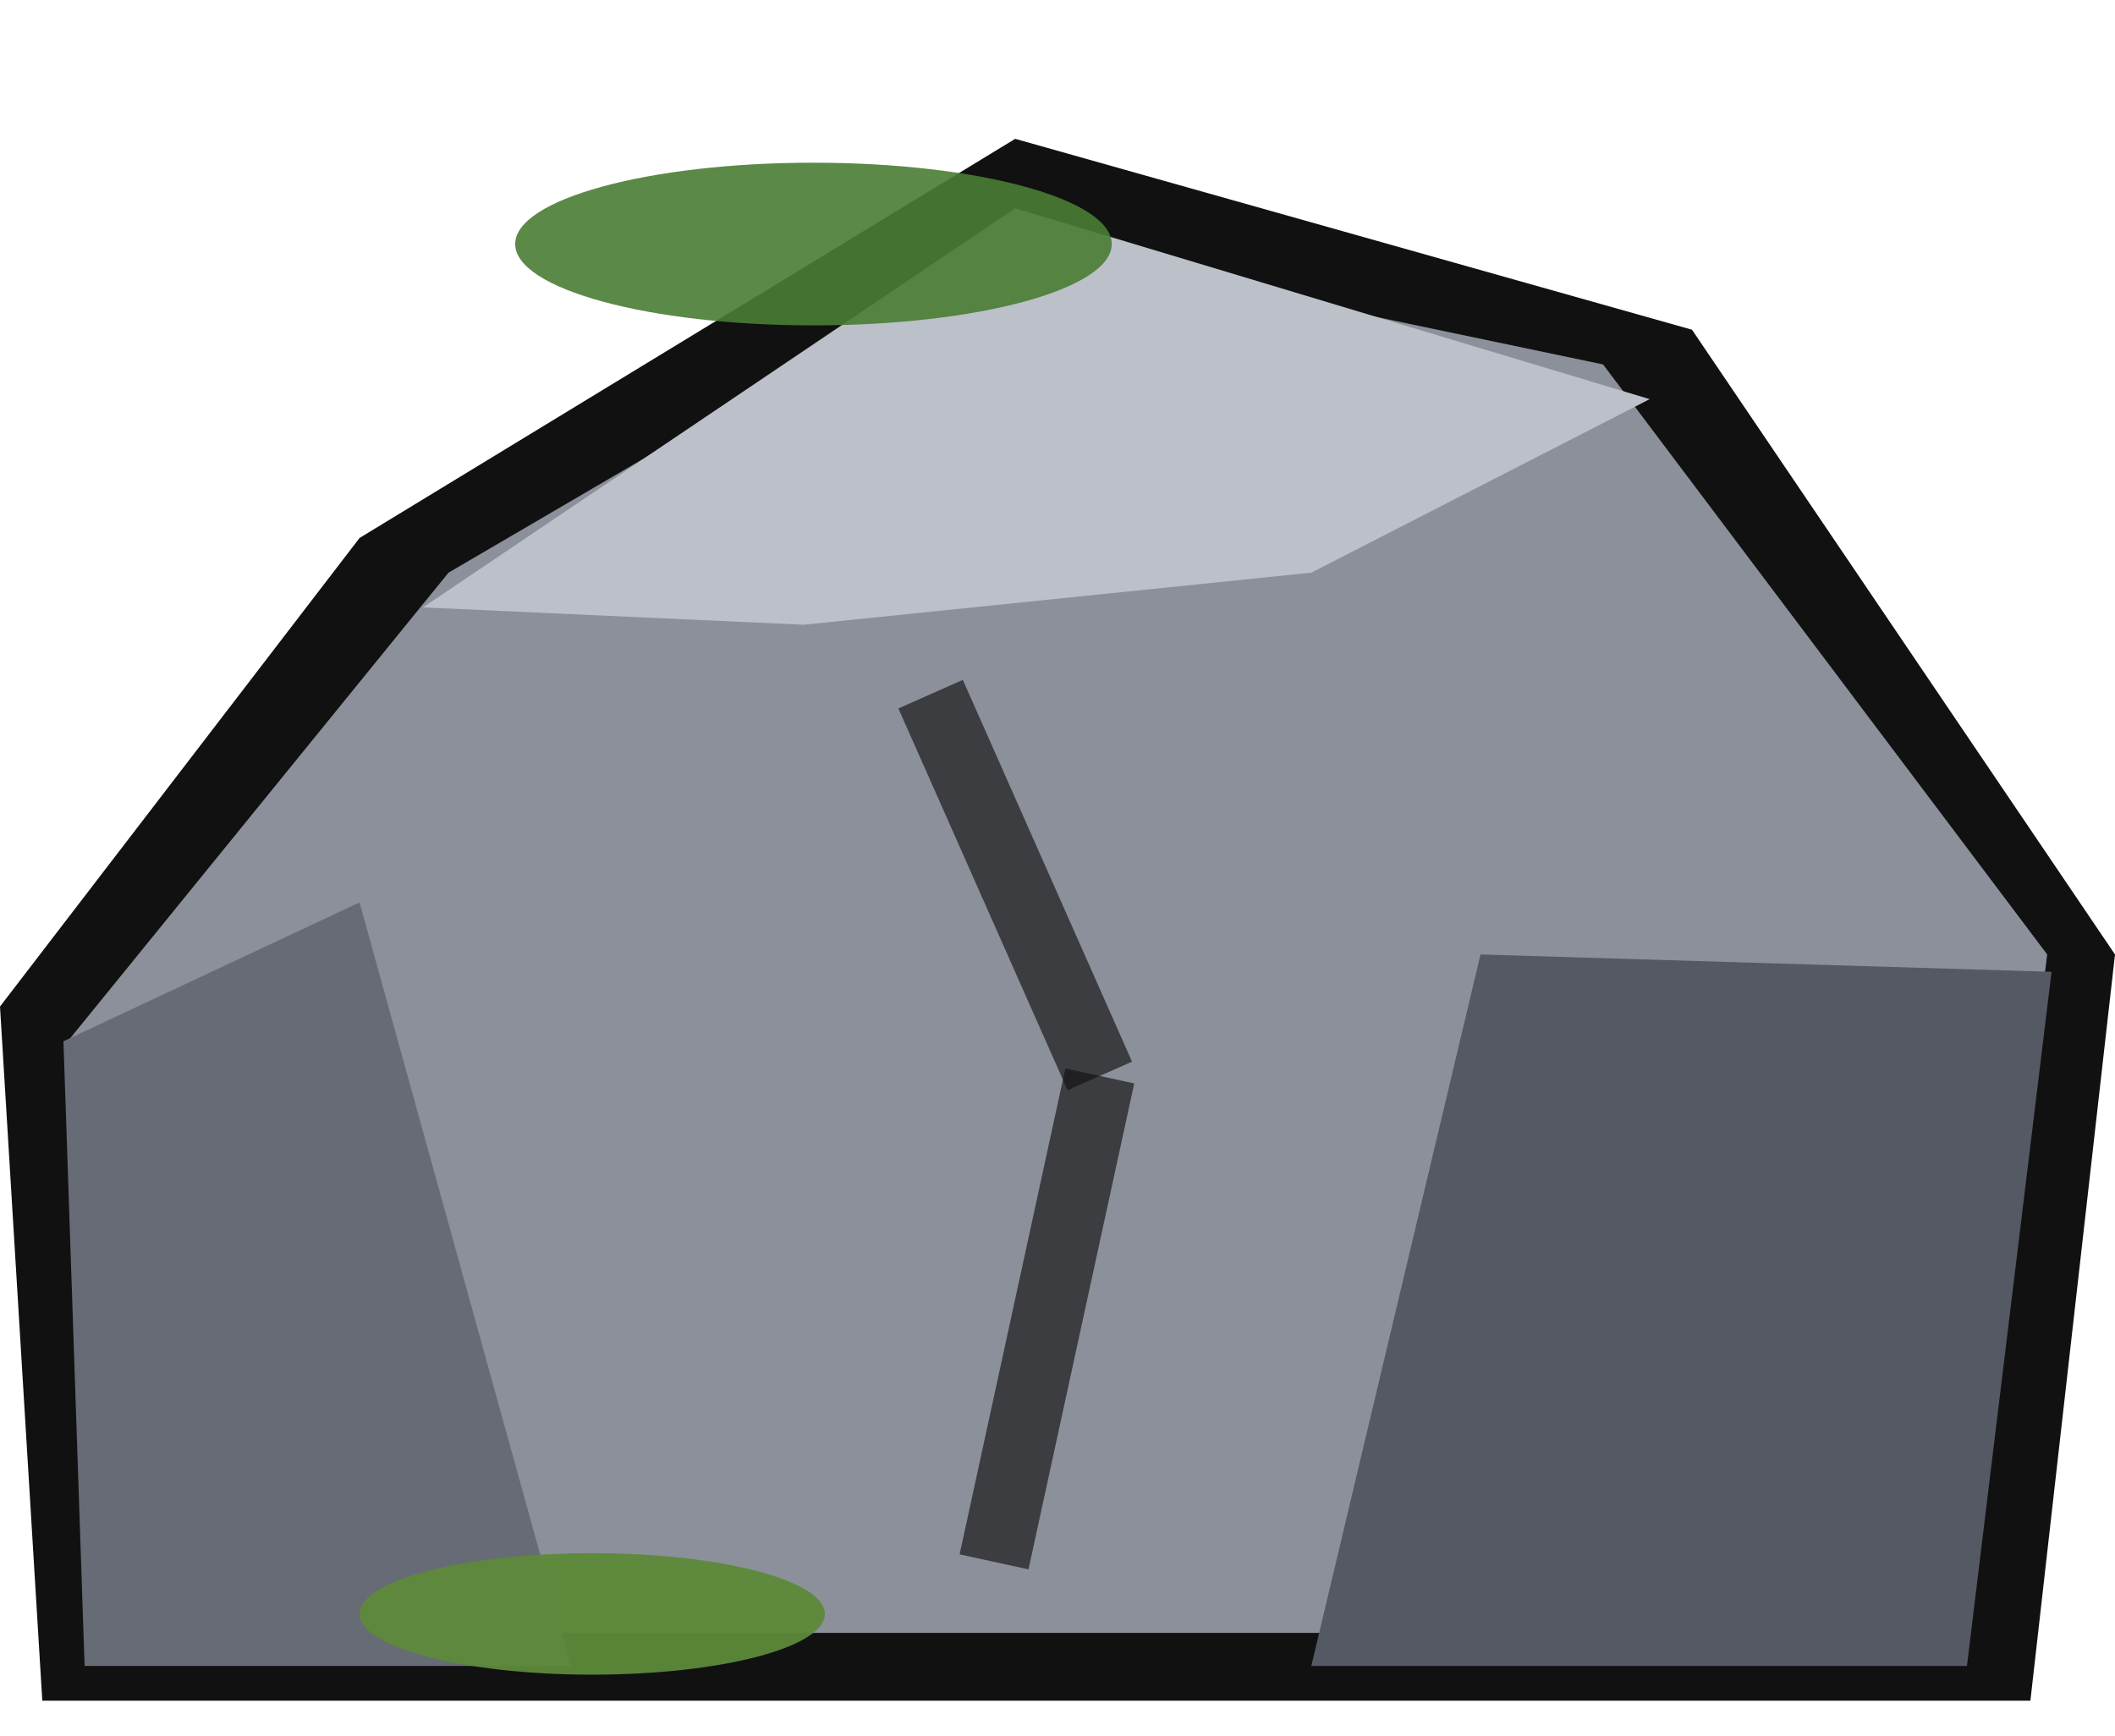
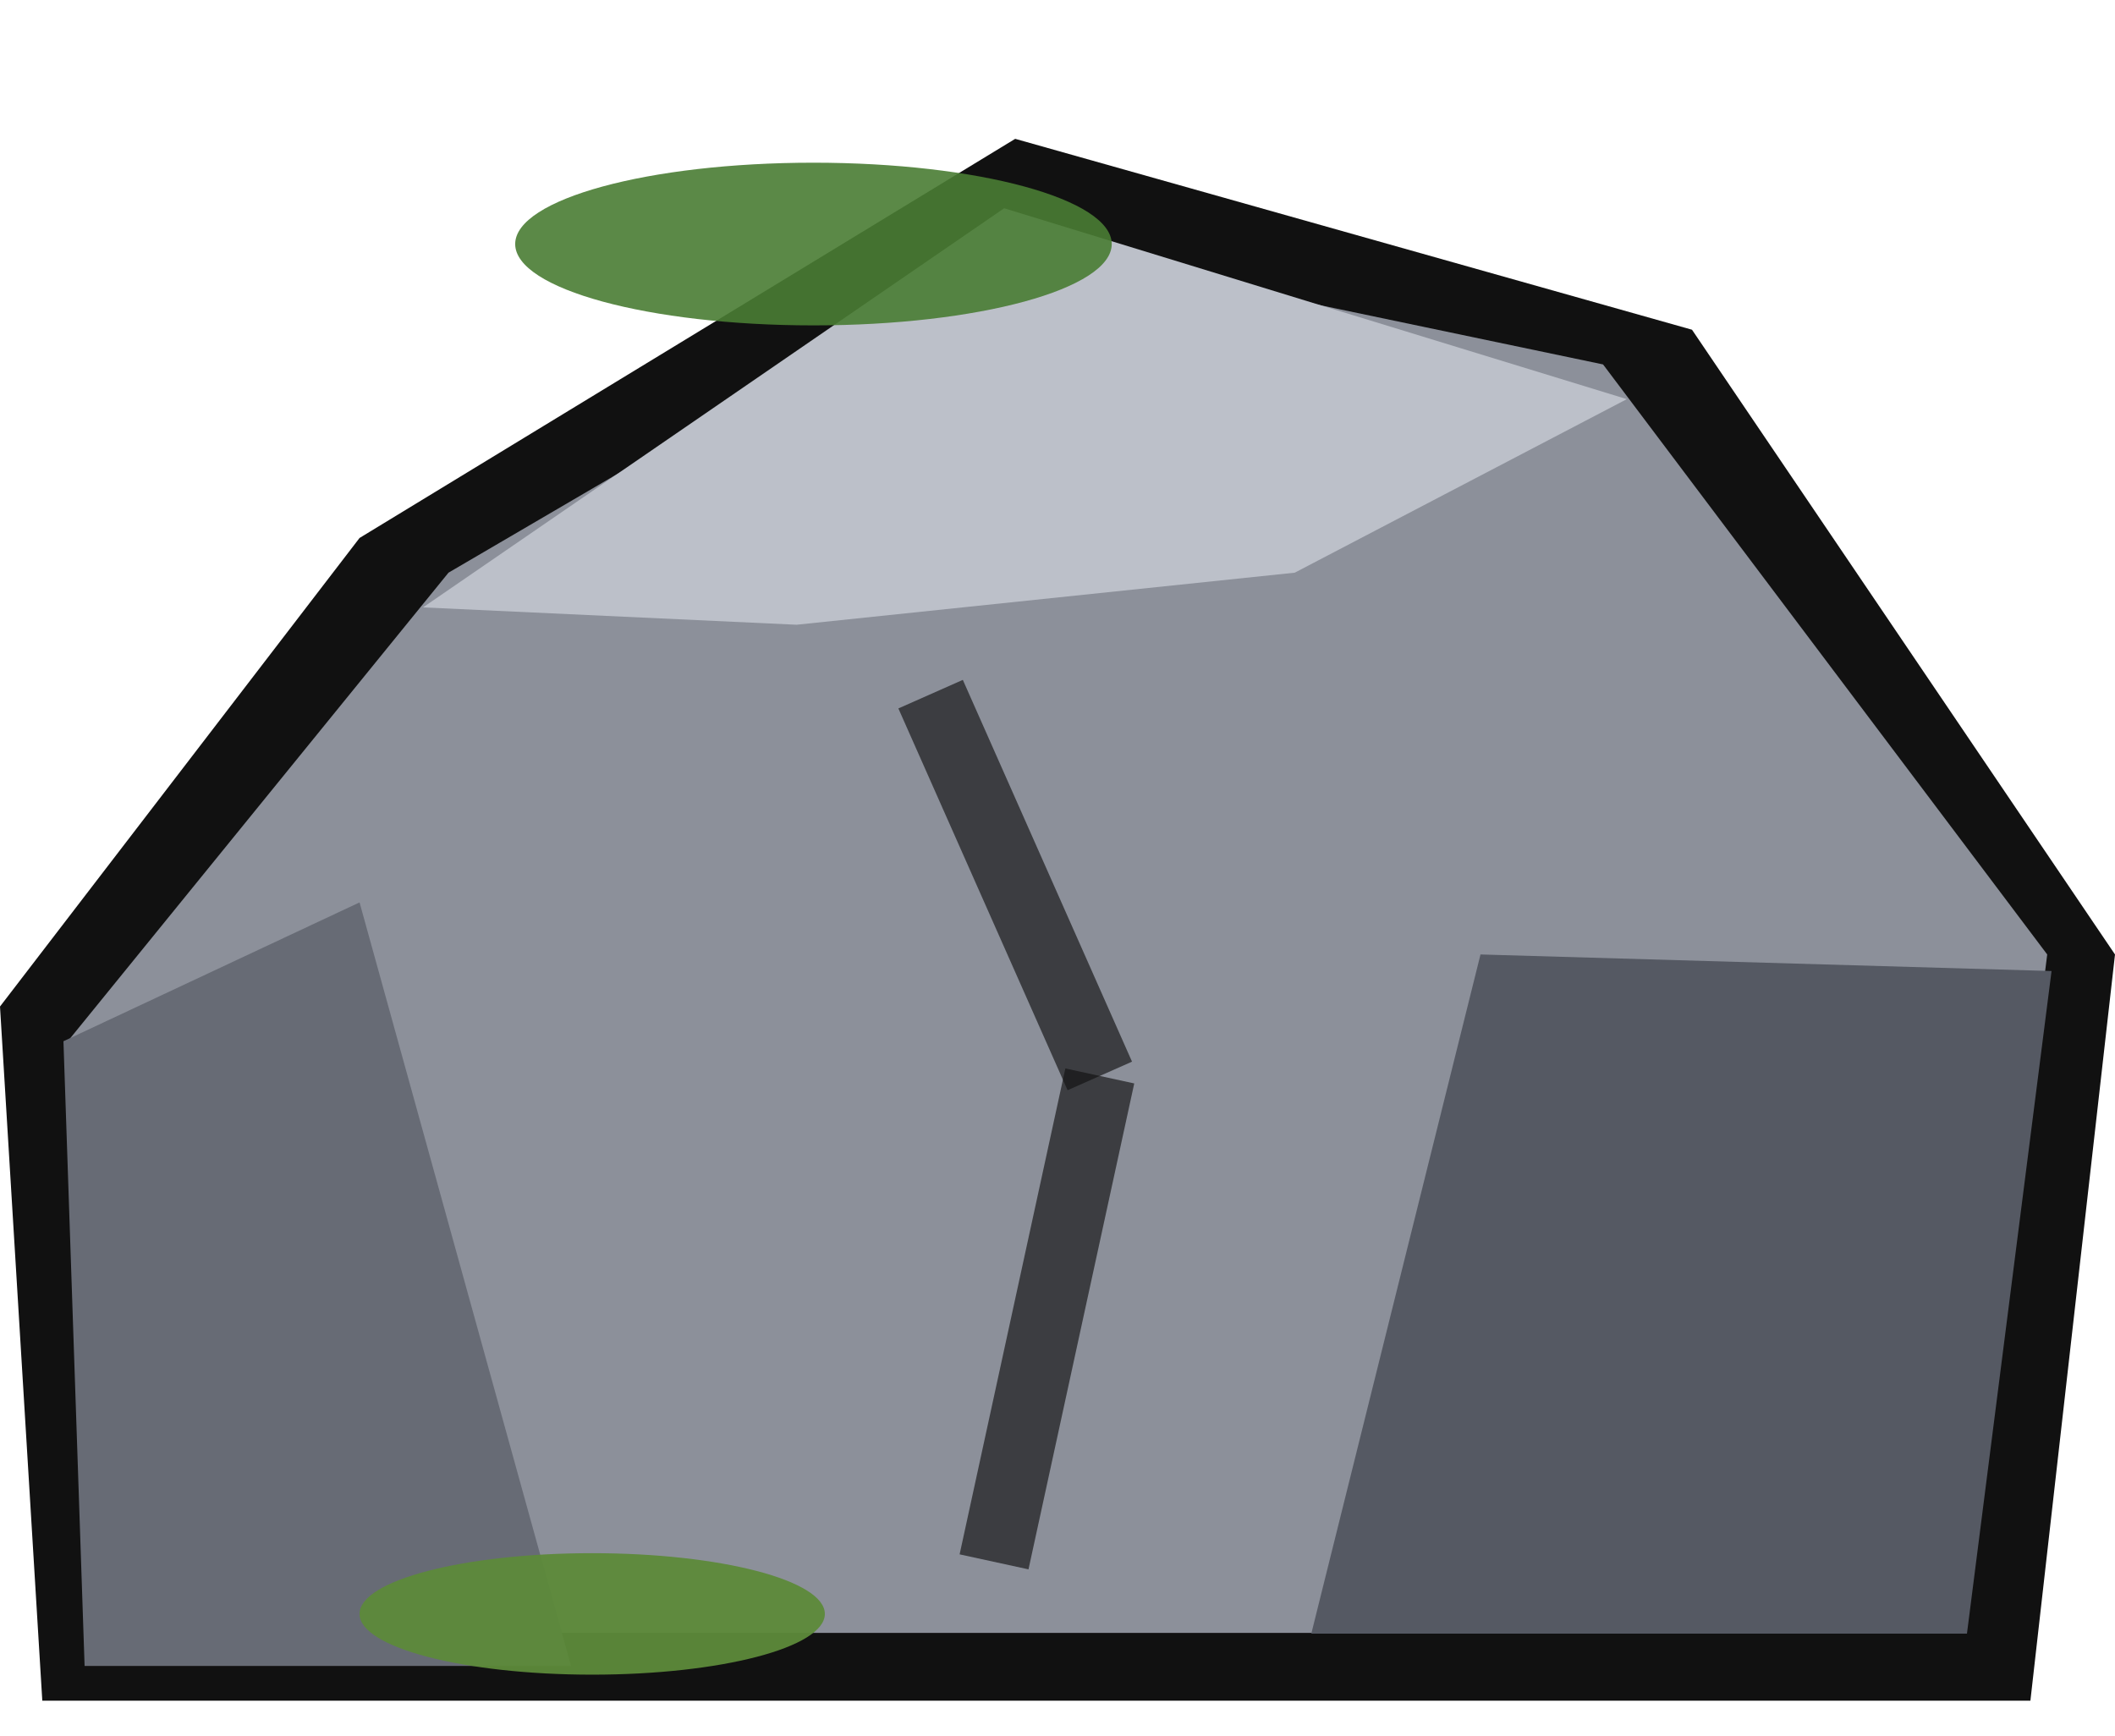
- <svg xmlns="http://www.w3.org/2000/svg" width="78" height="64" viewBox="0 0 78 64">
-   <polygon points="1.56,62.72 0,37.12 13.26,19.84 37.44,5.12 62.4,12.16 78,35.2 74.88,62.72" fill="#111111" />
-   <polygon points="4.06,60.22 2.5,38.4 16.54,21.12 37.44,8.9 59.12,13.44 75.5,35.2 72.38,60.22" fill="#8c909a" />
-   <polygon points="15.6,22.4 37.44,7.68 60.84,14.72 48.36,21.12 29.64,23.04" fill="#bcc0c9" />
-   <polygon points="3.12,61.44 2.34,38.4 13.26,33.28 21.06,61.44" fill="#676b75" />
-   <polygon points="48.36,61.44 54.6,35.2 75.66,35.84 72.54,61.44" fill="#555963" />
-   <line x1="34.32" y1="25.6" x2="40.56" y2="39.68" fill="none" stroke="#111111" stroke-width="2.6" stroke-opacity="0.65" />
-   <line x1="40.56" y1="39.68" x2="36.66" y2="57.6" fill="none" stroke="#111111" stroke-width="2.6" stroke-opacity="0.65" />
-   <ellipse cx="21.84" cy="59.52" rx="8.58" ry="2.24" fill="#5d8a3a" fill-opacity="0.95" />
-   <ellipse cx="30" cy="9" rx="11" ry="3" fill="#4a7d33" fill-opacity="0.9" />
+ <svg xmlns="http://www.w3.org/2000/svg" width="78" height="64" viewBox="0 0 78 64" version="1.1" id="svg7">
+   <defs id="defs7" />
+   <polygon points="1.56,62.72 0,37.12 13.26,19.84 37.44,5.12 62.4,12.16 78,35.2 74.88,62.72" fill="#111111" id="polygon1" />
+   <polygon points="4.06,60.22 2.5,38.4 16.54,21.12 37.44,8.9 59.12,13.44 75.5,35.2 72.38,60.22" fill="#8c909a" id="polygon2" />
+   <polygon points="37.44,7.68 60.84,14.72 48.36,21.12 29.64,23.04 15.6,22.4 " fill="#bcc0c9" id="polygon3" transform="matrix(0.9813641,0,0,1,0.2907203,0)" />
+   <polygon points="3.12,61.44 2.34,38.4 13.26,33.28 21.06,61.44" fill="#676b75" id="polygon4" />
+   <polygon points="54.6,35.2 75.66,35.84 72.54,61.44 48.36,61.44 " fill="#555963" id="polygon5" transform="matrix(1,0,0,0.9545614,0,1.599437)" />
+   <line x1="34.32" y1="25.6" x2="40.56" y2="39.68" fill="none" stroke="#111111" stroke-width="2.6" stroke-opacity="0.65" id="line5" />
+   <line x1="40.56" y1="39.68" x2="36.66" y2="57.6" fill="none" stroke="#111111" stroke-width="2.6" stroke-opacity="0.65" id="line6" />
+   <ellipse cx="21.84" cy="59.52" rx="8.58" ry="2.24" fill="#5d8a3a" fill-opacity="0.95" id="ellipse6" />
+   <ellipse cx="30" cy="9" rx="11" ry="3" fill="#4a7d33" fill-opacity="0.9" id="ellipse7" />
</svg>
